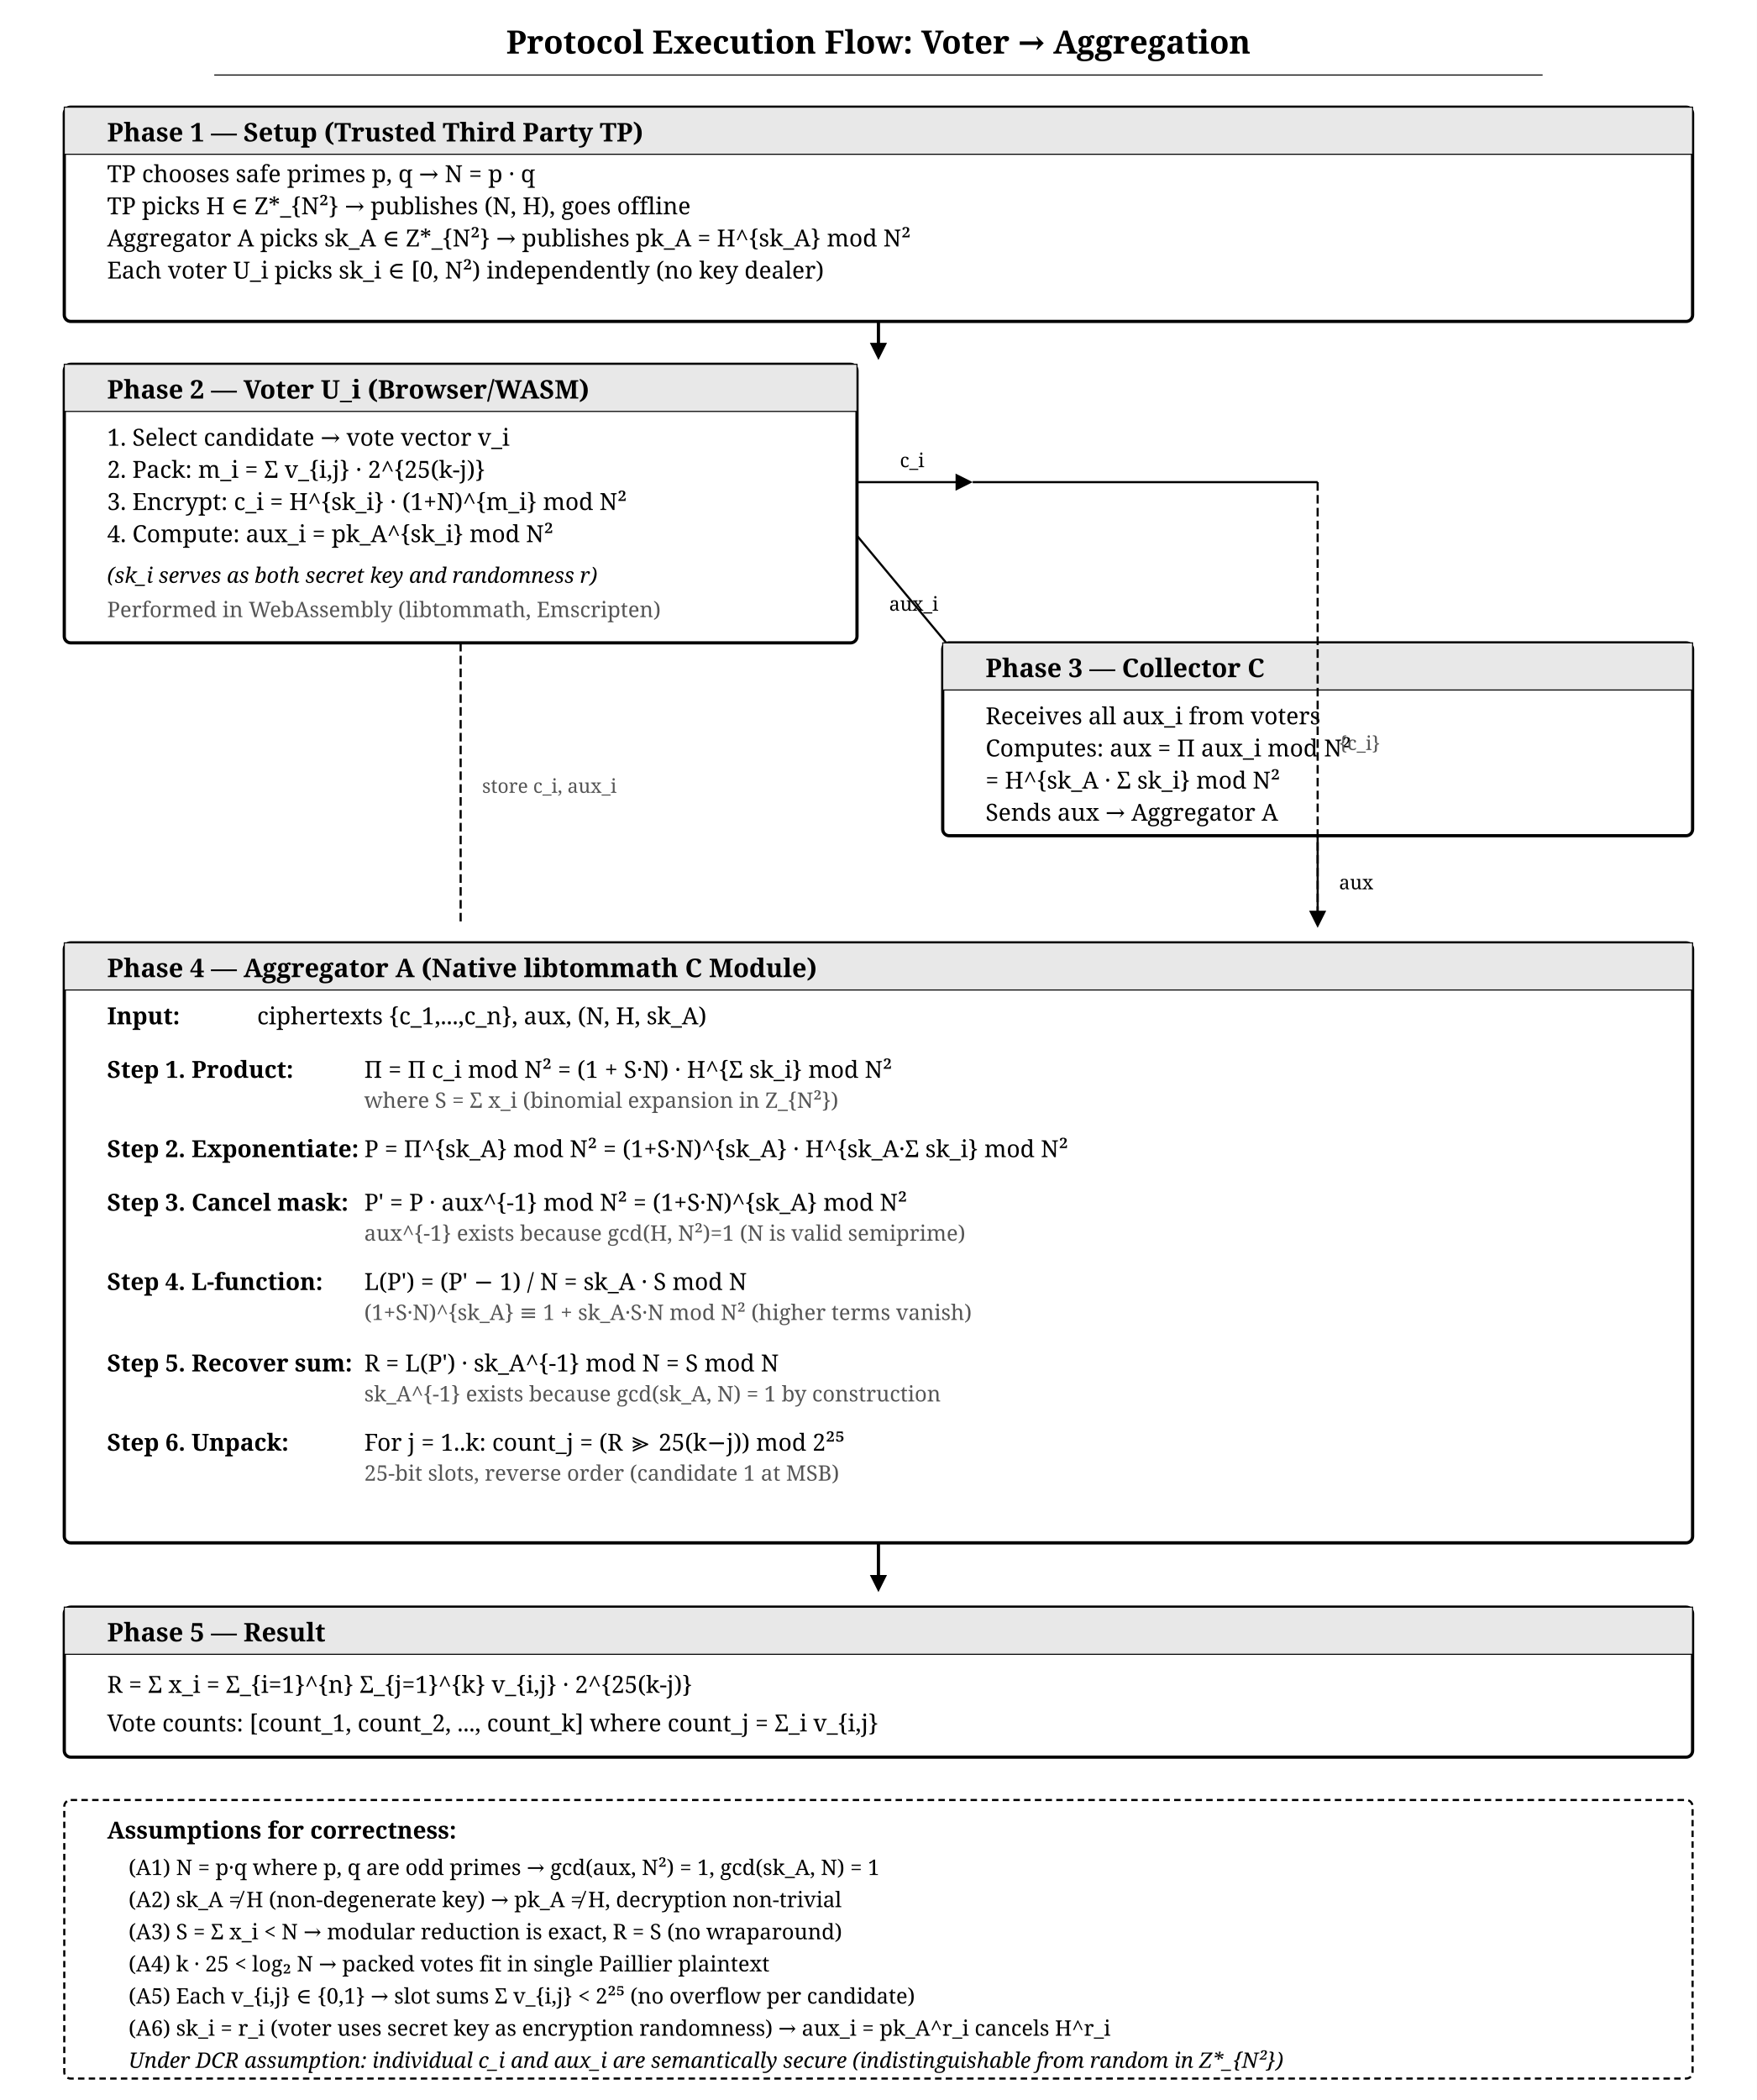
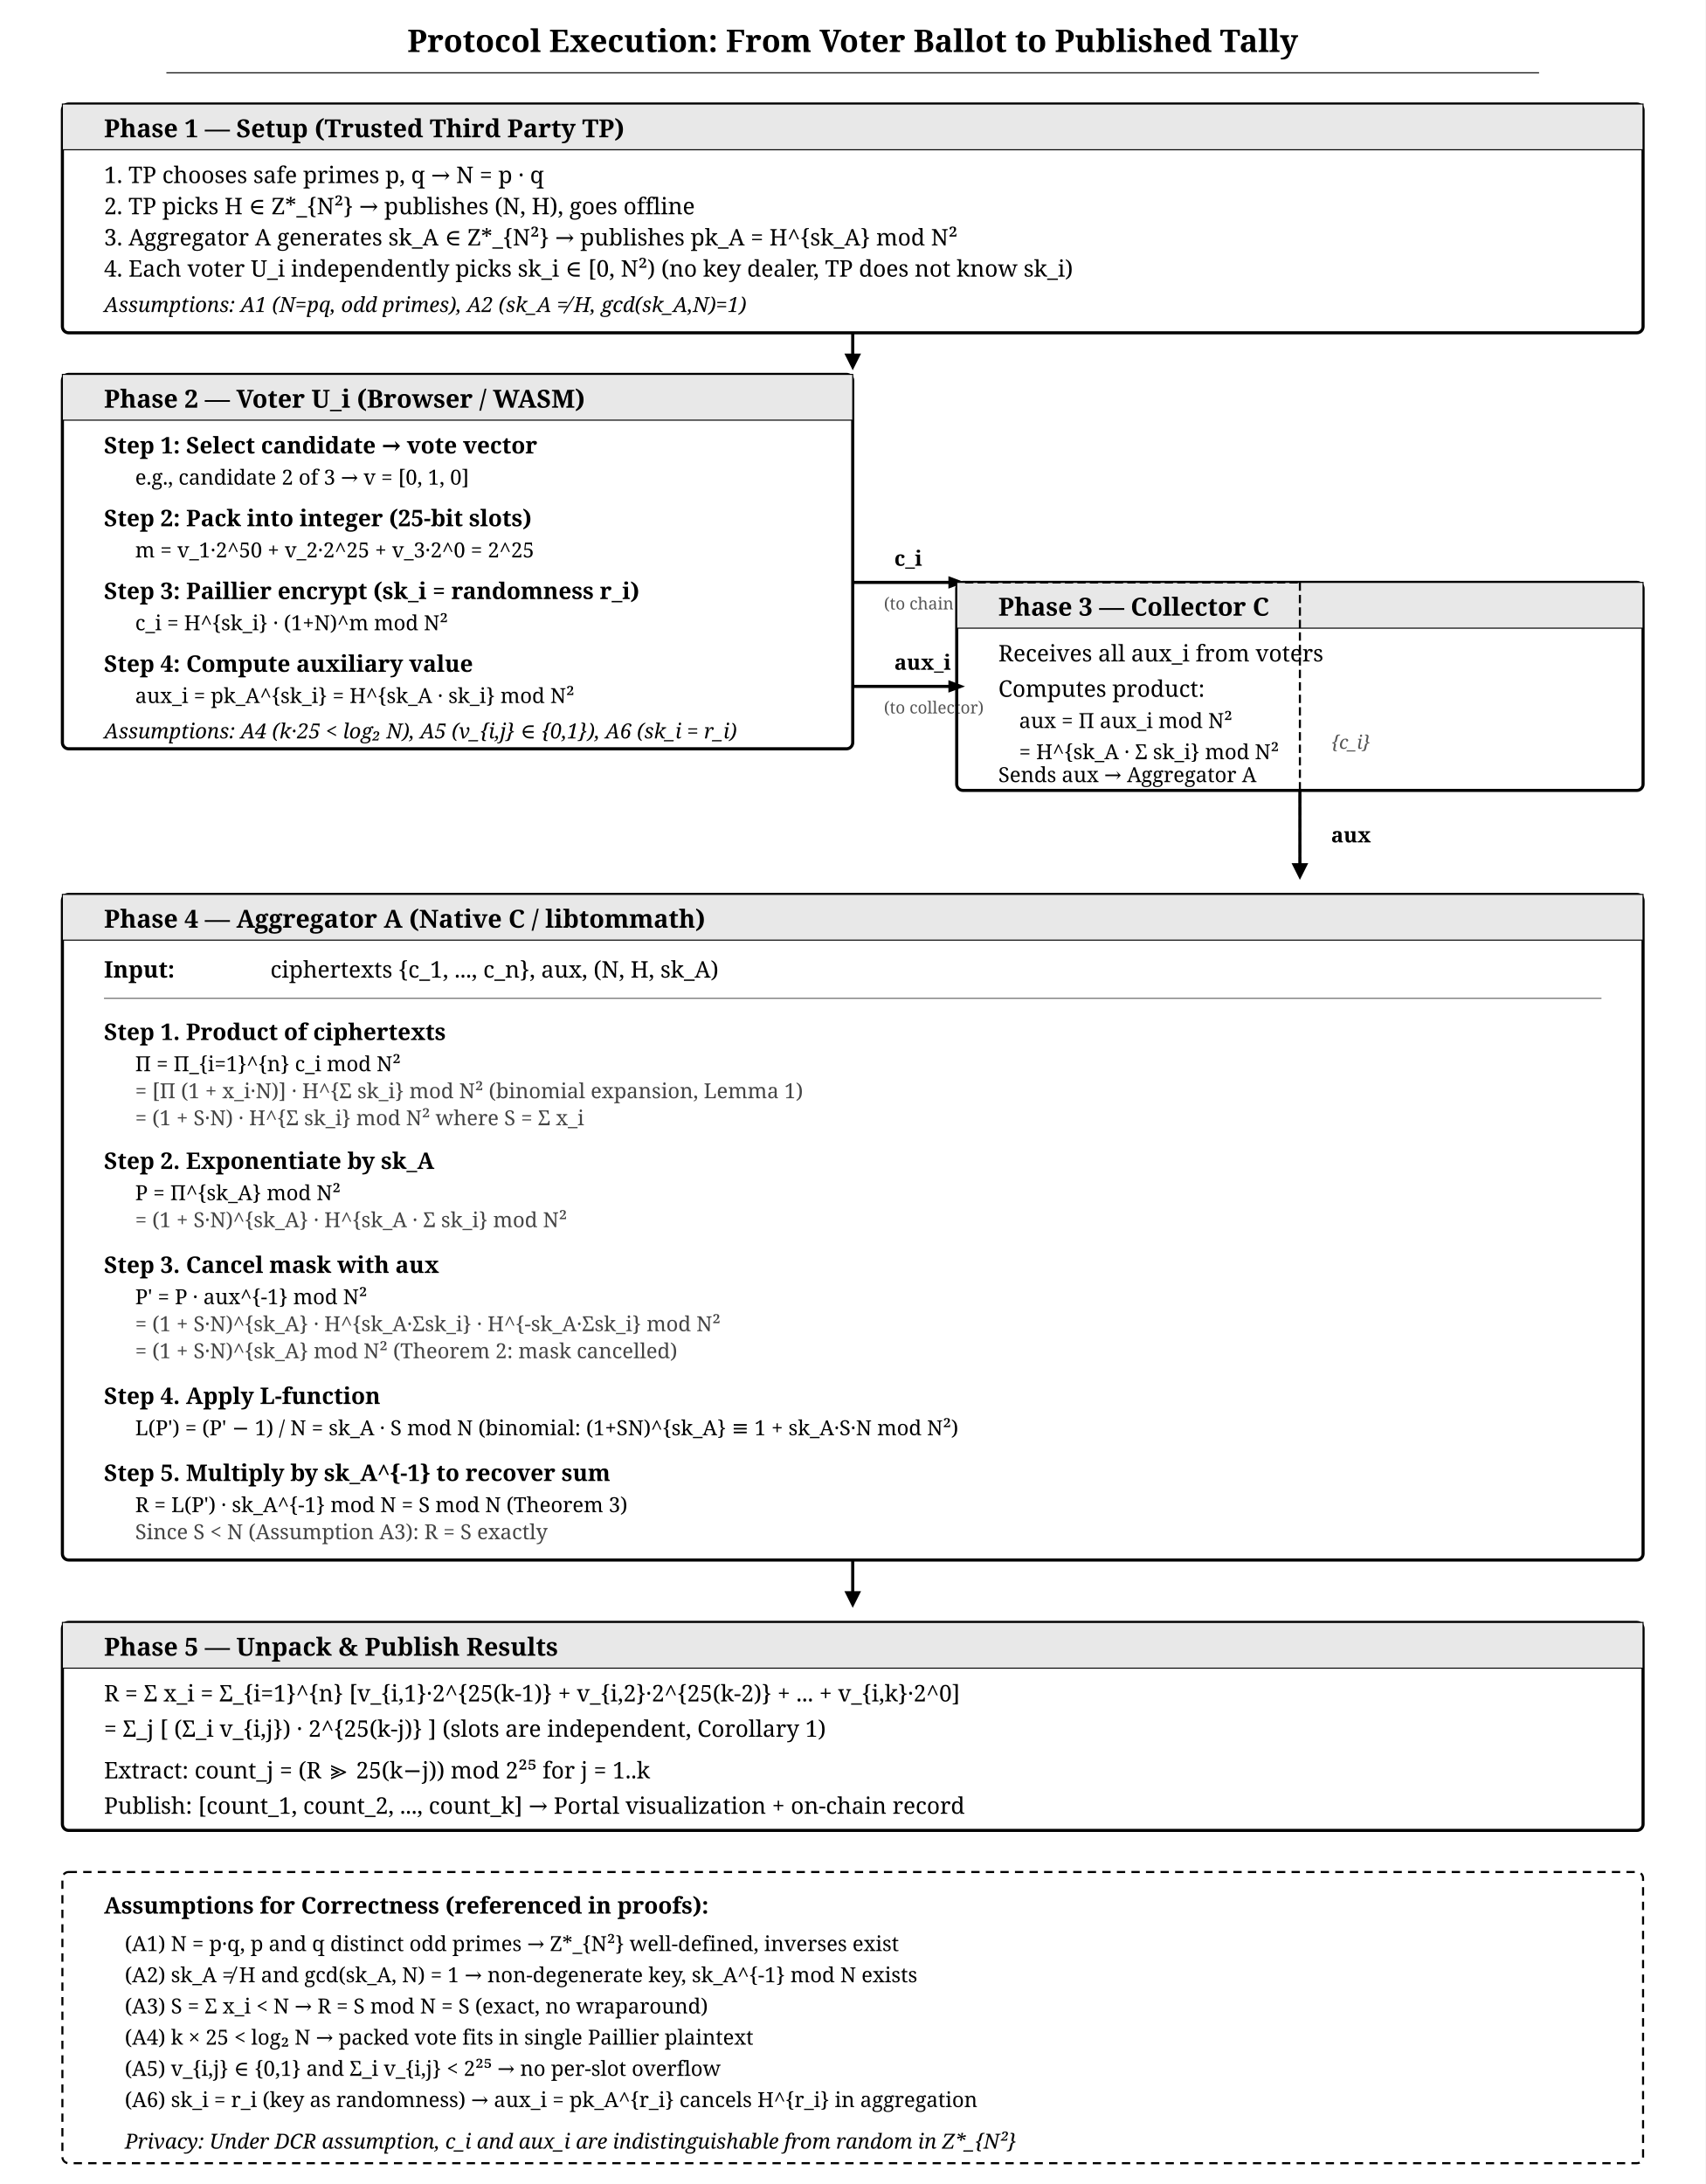
- <svg xmlns="http://www.w3.org/2000/svg" width="820" height="980" viewBox="0 0 820 980" font-family="serif">
-   <rect width="820" height="980" fill="white" />
-   <text x="410" y="25" text-anchor="middle" font-size="15" font-weight="bold">Protocol Execution Flow: Voter → Aggregation</text>
-   <line x1="100" y1="35" x2="720" y2="35" stroke="black" stroke-width="0.5" />
-   <rect x="30" y="50" width="760" height="100" fill="none" stroke="black" stroke-width="1.5" rx="3" />
+ <svg xmlns="http://www.w3.org/2000/svg" width="820" height="1050" viewBox="0 0 820 1050" font-family="serif">
+   <rect width="820" height="1050" fill="white" />
+   <text x="410" y="25" text-anchor="middle" font-size="15" font-weight="bold">Protocol Execution: From Voter Ballot to Published Tally</text>
+   <line x1="80" y1="35" x2="740" y2="35" stroke="black" stroke-width="0.5" />
+   <rect x="30" y="50" width="760" height="110" fill="none" stroke="black" stroke-width="1.5" rx="3" />
  <rect x="30" y="50" width="760" height="22" fill="#e8e8e8" stroke="black" stroke-width="0.5" />
  <text x="50" y="66" font-size="12" font-weight="bold">Phase 1 — Setup (Trusted Third Party TP)</text>
-   <text x="50" y="85" font-size="11">TP chooses safe primes p, q  →  N = p · q</text>
-   <text x="50" y="100" font-size="11">TP picks H ∈ Z*_{N²}  →  publishes (N, H), goes offline</text>
-   <text x="50" y="115" font-size="11">Aggregator A picks sk_A ∈ Z*_{N²}  →  publishes pk_A = H^{sk_A} mod N²</text>
-   <text x="50" y="130" font-size="11">Each voter U_i picks sk_i ∈ [0, N²) independently  (no key dealer)</text>
-   <line x1="410" y1="150" x2="410" y2="165" stroke="black" stroke-width="1.5" />
-   <polygon points="406,160 410,168 414,160" fill="black" />
-   <rect x="30" y="170" width="370" height="130" fill="none" stroke="black" stroke-width="1.5" rx="3" />
-   <rect x="30" y="170" width="370" height="22" fill="#e8e8e8" stroke="black" stroke-width="0.5" />
-   <text x="50" y="186" font-size="12" font-weight="bold">Phase 2 — Voter U_i (Browser/WASM)</text>
-   <text x="50" y="208" font-size="11">1. Select candidate → vote vector v_i</text>
-   <text x="50" y="223" font-size="11">2. Pack: m_i = Σ v_{i,j} · 2^{25(k-j)}</text>
-   <text x="50" y="238" font-size="11">3. Encrypt: c_i = H^{sk_i} · (1+N)^{m_i} mod N²</text>
-   <text x="50" y="253" font-size="11">4. Compute: aux_i = pk_A^{sk_i} mod N²</text>
-   <text x="50" y="272" font-size="10" font-style="italic">   (sk_i serves as both secret key and randomness r)</text>
-   <text x="50" y="288" font-size="10" fill="#555">   Performed in WebAssembly (libtommath, Emscripten)</text>
-   <line x1="400" y1="225" x2="450" y2="225" stroke="black" stroke-width="1" />
-   <text x="420" y="218" font-size="9">c_i</text>
-   <polygon points="446,221 454,225 446,229" fill="black" />
-   <line x1="400" y1="250" x2="450" y2="310" stroke="black" stroke-width="1" />
-   <text x="415" y="285" font-size="9">aux_i</text>
-   <rect x="440" y="300" width="350" height="90" fill="none" stroke="black" stroke-width="1.5" rx="3" />
-   <rect x="440" y="300" width="350" height="22" fill="#e8e8e8" stroke="black" stroke-width="0.5" />
-   <text x="460" y="316" font-size="12" font-weight="bold">Phase 3 — Collector C</text>
-   <text x="460" y="338" font-size="11">Receives all aux_i from voters</text>
-   <text x="460" y="353" font-size="11">Computes: aux = Π aux_i mod N²</text>
-   <text x="460" y="368" font-size="11">         = H^{sk_A · Σ sk_i} mod N²</text>
-   <text x="460" y="383" font-size="11">Sends aux → Aggregator A</text>
-   <line x1="615" y1="390" x2="615" y2="430" stroke="black" stroke-width="1" />
-   <text x="625" y="415" font-size="9">aux</text>
-   <polygon points="611,425 615,433 619,425" fill="black" />
-   <line x1="454" y1="225" x2="615" y2="225" stroke="black" stroke-width="1" />
-   <line x1="615" y1="225" x2="615" y2="430" stroke="black" stroke-width="1" stroke-dasharray="4,2" />
-   <text x="625" y="350" font-size="9" fill="#555">{c_i}</text>
-   <line x1="215" y1="300" x2="215" y2="430" stroke="black" stroke-width="1" stroke-dasharray="4,2" />
-   <text x="225" y="370" font-size="9" fill="#555">store c_i, aux_i</text>
-   <rect x="30" y="440" width="760" height="280" fill="none" stroke="black" stroke-width="1.5" rx="3" />
-   <rect x="30" y="440" width="760" height="22" fill="#e8e8e8" stroke="black" stroke-width="0.5" />
-   <text x="50" y="456" font-size="12" font-weight="bold">Phase 4 — Aggregator A (Native libtommath C Module)</text>
-   <text x="50" y="478" font-size="11" font-weight="bold">Input:</text>
-   <text x="120" y="478" font-size="11">ciphertexts {c_1,...,c_n}, aux, (N, H, sk_A)</text>
-   <text x="50" y="503" font-size="11" font-weight="bold">Step 1. Product:</text>
-   <text x="170" y="503" font-size="11">Π = Π c_i mod N² = (1 + S·N) · H^{Σ sk_i} mod N²</text>
-   <text x="170" y="517" font-size="10" fill="#555">where S = Σ x_i (binomial expansion in Z_{N²})</text>
-   <text x="50" y="540" font-size="11" font-weight="bold">Step 2. Exponentiate:</text>
-   <text x="170" y="540" font-size="11">P = Π^{sk_A} mod N² = (1+S·N)^{sk_A} · H^{sk_A·Σ sk_i} mod N²</text>
-   <text x="50" y="565" font-size="11" font-weight="bold">Step 3. Cancel mask:</text>
-   <text x="170" y="565" font-size="11">P' = P · aux^{-1} mod N² = (1+S·N)^{sk_A} mod N²</text>
-   <text x="170" y="579" font-size="10" fill="#555">aux^{-1} exists because gcd(H, N²)=1 (N is valid semiprime)</text>
-   <text x="50" y="602" font-size="11" font-weight="bold">Step 4. L-function:</text>
-   <text x="170" y="602" font-size="11">L(P') = (P' − 1) / N = sk_A · S mod N</text>
-   <text x="170" y="616" font-size="10" fill="#555">(1+S·N)^{sk_A} ≡ 1 + sk_A·S·N mod N²  (higher terms vanish)</text>
-   <text x="50" y="640" font-size="11" font-weight="bold">Step 5. Recover sum:</text>
-   <text x="170" y="640" font-size="11">R = L(P') · sk_A^{-1} mod N = S mod N</text>
-   <text x="170" y="654" font-size="10" fill="#555">sk_A^{-1} exists because gcd(sk_A, N) = 1 by construction</text>
-   <text x="50" y="677" font-size="11" font-weight="bold">Step 6. Unpack:</text>
-   <text x="170" y="677" font-size="11">For j = 1..k: count_j = (R ≫ 25(k−j)) mod 2²⁵</text>
-   <text x="170" y="691" font-size="10" fill="#555">25-bit slots, reverse order (candidate 1 at MSB)</text>
-   <line x1="410" y1="720" x2="410" y2="740" stroke="black" stroke-width="1.5" />
-   <polygon points="406,735 410,743 414,735" fill="black" />
-   <rect x="30" y="750" width="760" height="70" fill="none" stroke="black" stroke-width="1.5" rx="3" />
-   <rect x="30" y="750" width="760" height="22" fill="#e8e8e8" stroke="black" stroke-width="0.5" />
-   <text x="50" y="766" font-size="12" font-weight="bold">Phase 5 — Result</text>
-   <text x="50" y="790" font-size="11">R = Σ x_i = Σ_{i=1}^{n} Σ_{j=1}^{k} v_{i,j} · 2^{25(k-j)}</text>
-   <text x="50" y="808" font-size="11">Vote counts: [count_1, count_2, ..., count_k]  where count_j = Σ_i v_{i,j}</text>
-   <rect x="30" y="840" width="760" height="130" fill="none" stroke="black" stroke-width="1" stroke-dasharray="3,2" rx="3" />
-   <text x="50" y="858" font-size="11" font-weight="bold">Assumptions for correctness:</text>
-   <text x="60" y="875" font-size="10">(A1) N = p·q where p, q are odd primes  →  gcd(aux, N²) = 1, gcd(sk_A, N) = 1</text>
-   <text x="60" y="890" font-size="10">(A2) sk_A ≠ H  (non-degenerate key)  →  pk_A ≠ H, decryption non-trivial</text>
-   <text x="60" y="905" font-size="10">(A3) S = Σ x_i &lt; N  →  modular reduction is exact, R = S (no wraparound)</text>
-   <text x="60" y="920" font-size="10">(A4) k · 25 &lt; log₂ N  →  packed votes fit in single Paillier plaintext</text>
-   <text x="60" y="935" font-size="10">(A5) Each v_{i,j} ∈ {0,1}  →  slot sums Σ v_{i,j} &lt; 2²⁵ (no overflow per candidate)</text>
-   <text x="60" y="950" font-size="10">(A6) sk_i = r_i (voter uses secret key as encryption randomness)  →  aux_i = pk_A^r_i cancels H^r_i</text>
-   <text x="60" y="965" font-size="10" font-style="italic">Under DCR assumption: individual c_i and aux_i are semantically secure (indistinguishable from random in Z*_{N²})</text>
+   <text x="50" y="88" font-size="11">1. TP chooses safe primes p, q  →  N = p · q</text>
+   <text x="50" y="103" font-size="11">2. TP picks H ∈ Z*_{N²}  →  publishes (N, H), goes offline</text>
+   <text x="50" y="118" font-size="11">3. Aggregator A generates sk_A ∈ Z*_{N²}  →  publishes pk_A = H^{sk_A} mod N²</text>
+   <text x="50" y="133" font-size="11">4. Each voter U_i independently picks sk_i ∈ [0, N²)  (no key dealer, TP does not know sk_i)</text>
+   <text x="50" y="150" font-size="10" font-style="italic">   Assumptions: A1 (N=pq, odd primes), A2 (sk_A ≠ H, gcd(sk_A,N)=1)</text>
+   <line x1="410" y1="160" x2="410" y2="175" stroke="black" stroke-width="1.5" />
+   <polygon points="406,170 410,178 414,170" fill="black" />
+   <rect x="30" y="180" width="380" height="180" fill="none" stroke="black" stroke-width="1.5" rx="3" />
+   <rect x="30" y="180" width="380" height="22" fill="#e8e8e8" stroke="black" stroke-width="0.5" />
+   <text x="50" y="196" font-size="12" font-weight="bold">Phase 2 — Voter U_i (Browser / WASM)</text>
+   <text x="50" y="218" font-size="11" font-weight="bold">Step 1: Select candidate → vote vector</text>
+   <text x="65" y="233" font-size="10">e.g., candidate 2 of 3 → v = [0, 1, 0]</text>
+   <text x="50" y="253" font-size="11" font-weight="bold">Step 2: Pack into integer (25-bit slots)</text>
+   <text x="65" y="268" font-size="10">m = v_1·2^50 + v_2·2^25 + v_3·2^0 = 2^25</text>
+   <text x="50" y="288" font-size="11" font-weight="bold">Step 3: Paillier encrypt (sk_i = randomness r_i)</text>
+   <text x="65" y="303" font-size="10">c_i = H^{sk_i} · (1+N)^m mod N²</text>
+   <text x="50" y="323" font-size="11" font-weight="bold">Step 4: Compute auxiliary value</text>
+   <text x="65" y="338" font-size="10">aux_i = pk_A^{sk_i} = H^{sk_A · sk_i} mod N²</text>
+   <text x="50" y="355" font-size="10" font-style="italic">   Assumptions: A4 (k·25 &lt; log₂ N), A5 (v_{i,j} ∈ {0,1}), A6 (sk_i = r_i)</text>
+   <line x1="410" y1="280" x2="460" y2="280" stroke="black" stroke-width="1.5" />
+   <polygon points="456,277 464,280 456,283" fill="black" />
+   <text x="430" y="272" font-size="10" font-weight="bold">c_i</text>
+   <text x="425" y="293" font-size="8" fill="#555">(to chain + DB)</text>
+   <line x1="410" y1="330" x2="460" y2="330" stroke="black" stroke-width="1.5" />
+   <polygon points="456,327 464,330 456,333" fill="black" />
+   <text x="430" y="322" font-size="10" font-weight="bold">aux_i</text>
+   <text x="425" y="343" font-size="8" fill="#555">(to collector)</text>
+   <rect x="460" y="280" width="330" height="100" fill="none" stroke="black" stroke-width="1.5" rx="3" />
+   <rect x="460" y="280" width="330" height="22" fill="#e8e8e8" stroke="black" stroke-width="0.5" />
+   <text x="480" y="296" font-size="12" font-weight="bold">Phase 3 — Collector C</text>
+   <text x="480" y="318" font-size="11">Receives all aux_i from voters</text>
+   <text x="480" y="335" font-size="11">Computes product:</text>
+   <text x="490" y="350" font-size="10">aux = Π aux_i mod N²</text>
+   <text x="490" y="365" font-size="10">    = H^{sk_A · Σ sk_i} mod N²</text>
+   <text x="480" y="376" font-size="10">Sends aux → Aggregator A</text>
+   <line x1="625" y1="380" x2="625" y2="420" stroke="black" stroke-width="1.5" />
+   <polygon points="621,415 625,423 629,415" fill="black" />
+   <text x="640" y="405" font-size="10" font-weight="bold">aux</text>
+   <line x1="464" y1="280" x2="625" y2="280" stroke="black" stroke-width="1" stroke-dasharray="4,2" />
+   <line x1="625" y1="280" x2="625" y2="420" stroke="black" stroke-width="1" stroke-dasharray="4,2" />
+   <text x="640" y="360" font-size="9" fill="#555" font-style="italic">{c_i}</text>
+   <rect x="30" y="430" width="760" height="320" fill="none" stroke="black" stroke-width="1.5" rx="3" />
+   <rect x="30" y="430" width="760" height="22" fill="#e8e8e8" stroke="black" stroke-width="0.5" />
+   <text x="50" y="446" font-size="12" font-weight="bold">Phase 4 — Aggregator A (Native C / libtommath)</text>
+   <text x="50" y="470" font-size="11" font-weight="bold">Input:</text>
+   <text x="130" y="470" font-size="11">ciphertexts {c_1, ..., c_n}, aux, (N, H, sk_A)</text>
+   <line x1="50" y1="480" x2="770" y2="480" stroke="black" stroke-width="0.3" />
+   <text x="50" y="500" font-size="11" font-weight="bold">Step 1. Product of ciphertexts</text>
+   <text x="65" y="515" font-size="10">Π = Π_{i=1}^{n} c_i mod N²</text>
+   <text x="65" y="528" font-size="10" fill="#444">  = [Π (1 + x_i·N)] · H^{Σ sk_i} mod N²   (binomial expansion, Lemma 1)</text>
+   <text x="65" y="541" font-size="10" fill="#444">  = (1 + S·N) · H^{Σ sk_i} mod N²           where S = Σ x_i</text>
+   <text x="50" y="562" font-size="11" font-weight="bold">Step 2. Exponentiate by sk_A</text>
+   <text x="65" y="577" font-size="10">P = Π^{sk_A} mod N²</text>
+   <text x="65" y="590" font-size="10" fill="#444">  = (1 + S·N)^{sk_A} · H^{sk_A · Σ sk_i} mod N²</text>
+   <text x="50" y="612" font-size="11" font-weight="bold">Step 3. Cancel mask with aux</text>
+   <text x="65" y="627" font-size="10">P' = P · aux^{-1} mod N²</text>
+   <text x="65" y="640" font-size="10" fill="#444">  = (1 + S·N)^{sk_A} · H^{sk_A·Σsk_i} · H^{-sk_A·Σsk_i} mod N²</text>
+   <text x="65" y="653" font-size="10" fill="#444">  = (1 + S·N)^{sk_A} mod N²                    (Theorem 2: mask cancelled)</text>
+   <text x="50" y="675" font-size="11" font-weight="bold">Step 4. Apply L-function</text>
+   <text x="65" y="690" font-size="10">L(P') = (P' − 1) / N = sk_A · S mod N    (binomial: (1+SN)^{sk_A} ≡ 1 + sk_A·S·N mod N²)</text>
+   <text x="50" y="712" font-size="11" font-weight="bold">Step 5. Multiply by sk_A^{-1} to recover sum</text>
+   <text x="65" y="727" font-size="10">R = L(P') · sk_A^{-1} mod N = S mod N     (Theorem 3)</text>
+   <text x="65" y="740" font-size="10" fill="#444">  Since S &lt; N (Assumption A3): R = S exactly</text>
+   <line x1="410" y1="750" x2="410" y2="770" stroke="black" stroke-width="1.5" />
+   <polygon points="406,765 410,773 414,765" fill="black" />
+   <rect x="30" y="780" width="760" height="100" fill="none" stroke="black" stroke-width="1.5" rx="3" />
+   <rect x="30" y="780" width="760" height="22" fill="#e8e8e8" stroke="black" stroke-width="0.5" />
+   <text x="50" y="796" font-size="12" font-weight="bold">Phase 5 — Unpack &amp; Publish Results</text>
+   <text x="50" y="818" font-size="11">R = Σ x_i = Σ_{i=1}^{n} [v_{i,1}·2^{25(k-1)} + v_{i,2}·2^{25(k-2)} + ... + v_{i,k}·2^0]</text>
+   <text x="50" y="835" font-size="11">  = Σ_j [ (Σ_i v_{i,j}) · 2^{25(k-j)} ]     (slots are independent, Corollary 1)</text>
+   <text x="50" y="855" font-size="11">Extract: count_j = (R ≫ 25(k−j)) mod 2²⁵   for j = 1..k</text>
+   <text x="50" y="872" font-size="11">Publish: [count_1, count_2, ..., count_k]  →  Portal visualization + on-chain record</text>
+   <rect x="30" y="900" width="760" height="140" fill="none" stroke="black" stroke-width="1" stroke-dasharray="4,3" rx="3" />
+   <text x="50" y="920" font-size="11" font-weight="bold">Assumptions for Correctness (referenced in proofs):</text>
+   <text x="60" y="938" font-size="10">(A1) N = p·q, p and q distinct odd primes → Z*_{N²} well-defined, inverses exist</text>
+   <text x="60" y="953" font-size="10">(A2) sk_A ≠ H and gcd(sk_A, N) = 1 → non-degenerate key, sk_A^{-1} mod N exists</text>
+   <text x="60" y="968" font-size="10">(A3) S = Σ x_i &lt; N → R = S mod N = S (exact, no wraparound)</text>
+   <text x="60" y="983" font-size="10">(A4) k × 25 &lt; log₂ N → packed vote fits in single Paillier plaintext</text>
+   <text x="60" y="998" font-size="10">(A5) v_{i,j} ∈ {0,1} and Σ_i v_{i,j} &lt; 2²⁵ → no per-slot overflow</text>
+   <text x="60" y="1013" font-size="10">(A6) sk_i = r_i (key as randomness) → aux_i = pk_A^{r_i} cancels H^{r_i} in aggregation</text>
+   <text x="60" y="1033" font-size="10" font-style="italic">Privacy: Under DCR assumption, c_i and aux_i are indistinguishable from random in Z*_{N²}</text>
</svg>
